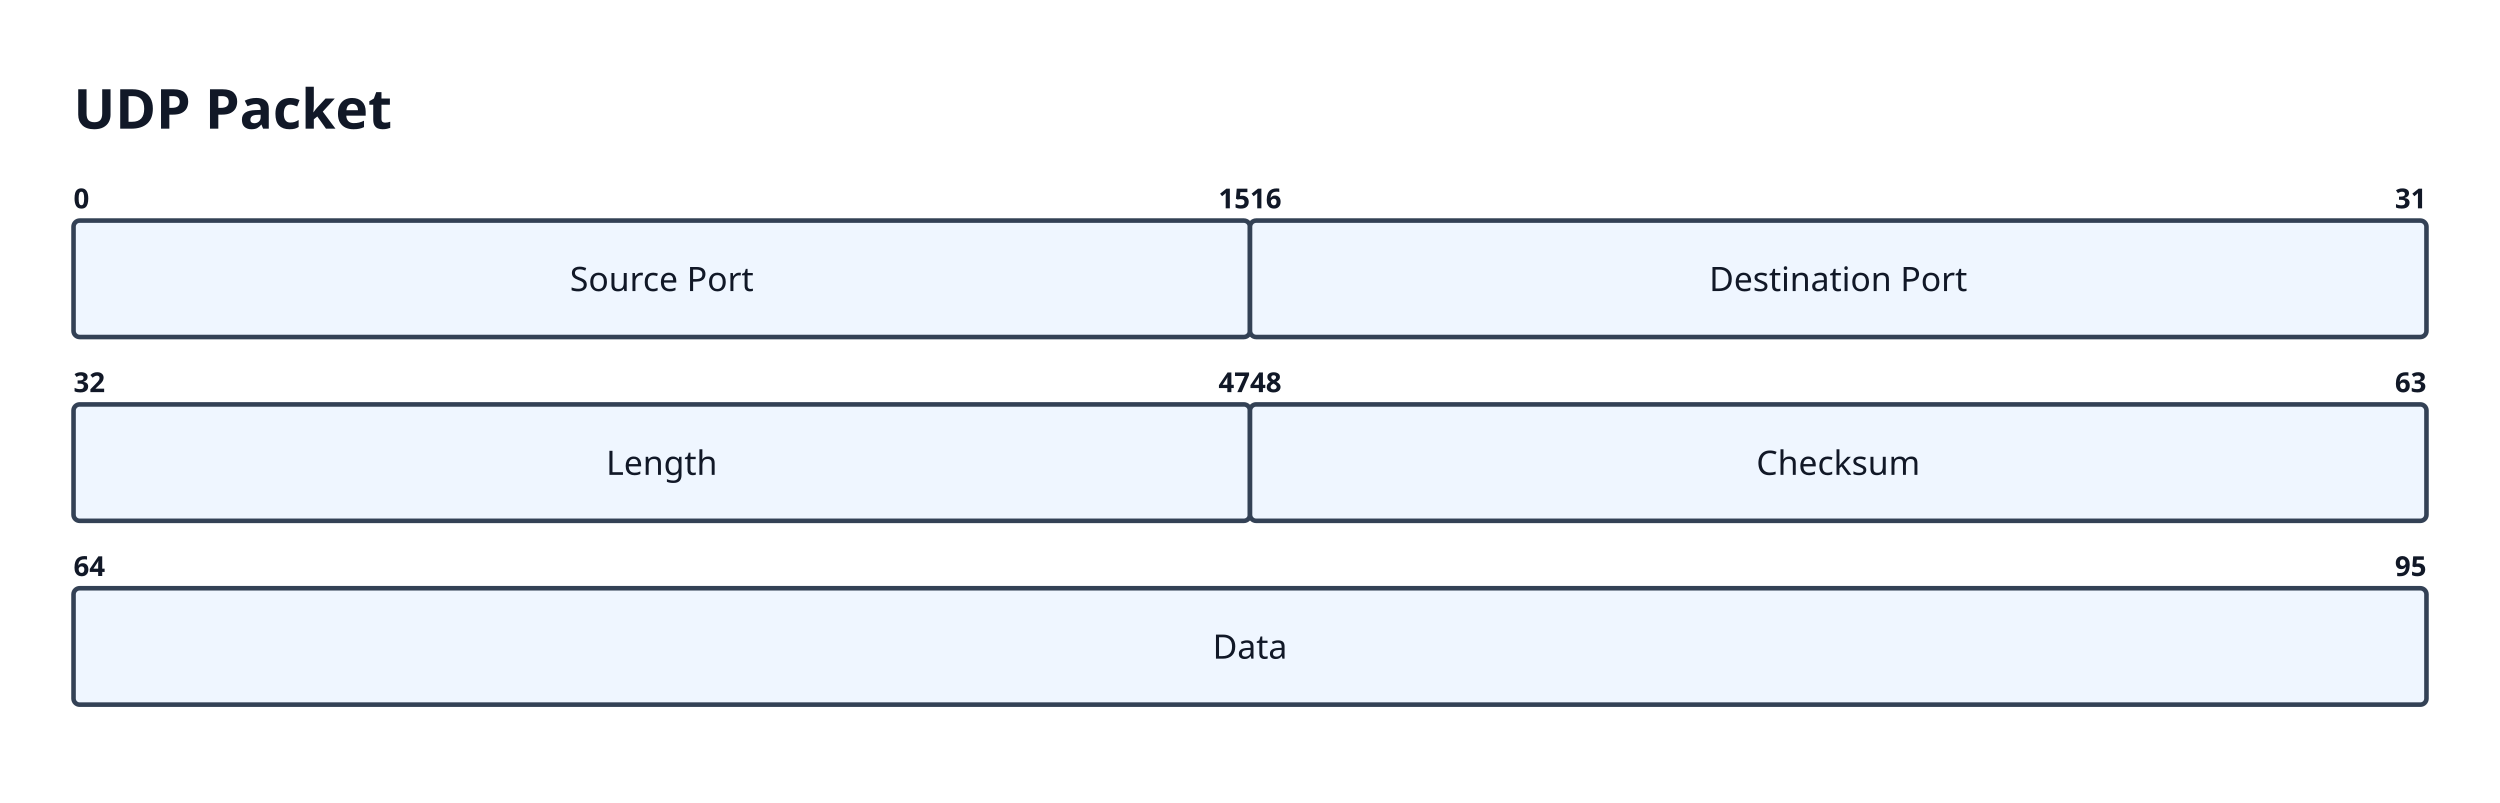
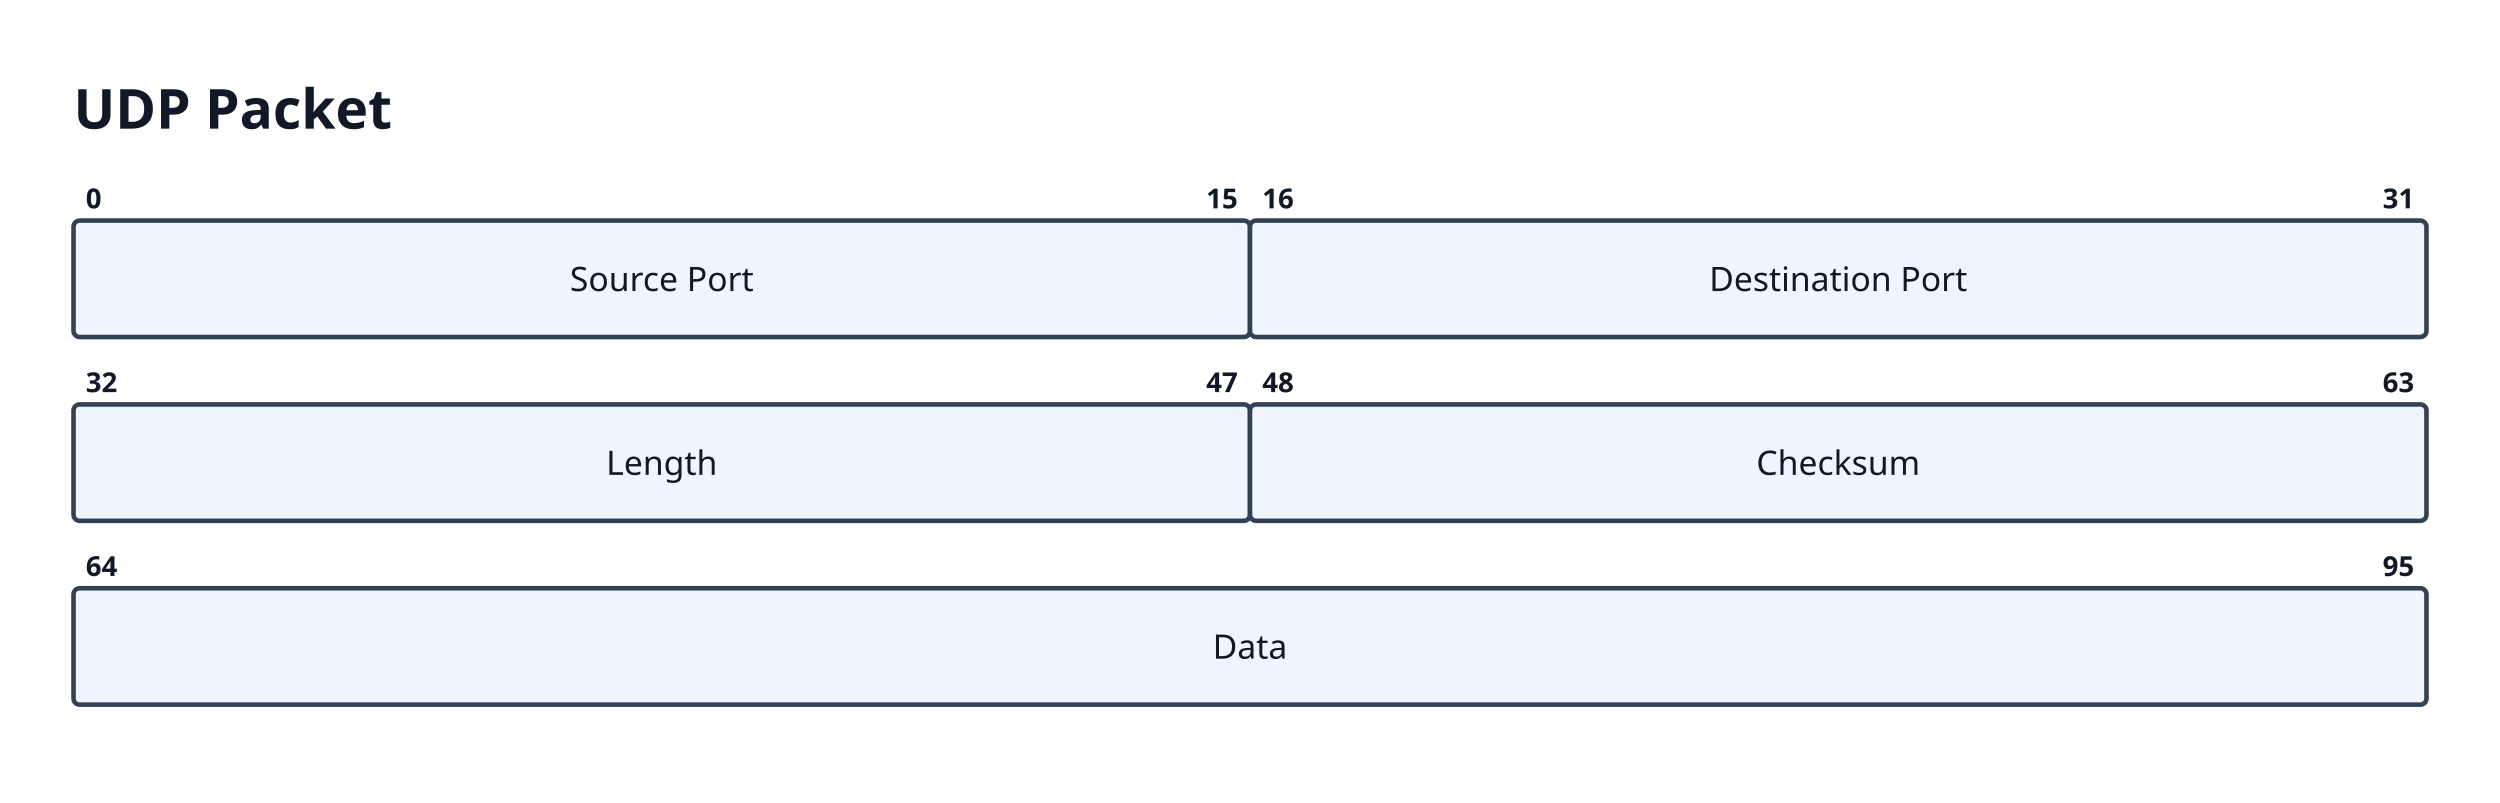
<svg xmlns="http://www.w3.org/2000/svg" width="816" height="262" viewBox="0 0 816 262" role="img">
  <text x="24" y="42" text-anchor="start" font-family="sans-serif" font-size="18" font-weight="600" fill="#111827">UDP Packet</text>
-   <text x="24" y="68" text-anchor="start" font-family="sans-serif" font-size="9" font-weight="600" fill="#111827">0</text>
-   <text x="408" y="68" text-anchor="end" font-family="sans-serif" font-size="9" font-weight="600" fill="#111827">15</text>
+   <text x="28" y="68" text-anchor="start" font-family="sans-serif" font-size="9" font-weight="600" fill="#111827">0</text>
+   <text x="404" y="68" text-anchor="end" font-family="sans-serif" font-size="9" font-weight="600" fill="#111827">15</text>
  <rect x="24" y="72" width="384" height="38" rx="2" fill="#eff6ff" stroke="#334155" stroke-width="1.5" />
  <text x="216" y="95" text-anchor="middle" font-family="sans-serif" font-size="11" font-weight="400" fill="#111827">Source Port</text>
-   <text x="408" y="68" text-anchor="start" font-family="sans-serif" font-size="9" font-weight="600" fill="#111827">16</text>
-   <text x="792" y="68" text-anchor="end" font-family="sans-serif" font-size="9" font-weight="600" fill="#111827">31</text>
+   <text x="412" y="68" text-anchor="start" font-family="sans-serif" font-size="9" font-weight="600" fill="#111827">16</text>
+   <text x="788" y="68" text-anchor="end" font-family="sans-serif" font-size="9" font-weight="600" fill="#111827">31</text>
  <rect x="408" y="72" width="384" height="38" rx="2" fill="#eff6ff" stroke="#334155" stroke-width="1.5" />
  <text x="600" y="95" text-anchor="middle" font-family="sans-serif" font-size="11" font-weight="400" fill="#111827">Destination Port</text>
-   <text x="24" y="128" text-anchor="start" font-family="sans-serif" font-size="9" font-weight="600" fill="#111827">32</text>
-   <text x="408" y="128" text-anchor="end" font-family="sans-serif" font-size="9" font-weight="600" fill="#111827">47</text>
+   <text x="28" y="128" text-anchor="start" font-family="sans-serif" font-size="9" font-weight="600" fill="#111827">32</text>
+   <text x="404" y="128" text-anchor="end" font-family="sans-serif" font-size="9" font-weight="600" fill="#111827">47</text>
  <rect x="24" y="132" width="384" height="38" rx="2" fill="#eff6ff" stroke="#334155" stroke-width="1.5" />
  <text x="216" y="155" text-anchor="middle" font-family="sans-serif" font-size="11" font-weight="400" fill="#111827">Length</text>
-   <text x="408" y="128" text-anchor="start" font-family="sans-serif" font-size="9" font-weight="600" fill="#111827">48</text>
-   <text x="792" y="128" text-anchor="end" font-family="sans-serif" font-size="9" font-weight="600" fill="#111827">63</text>
+   <text x="412" y="128" text-anchor="start" font-family="sans-serif" font-size="9" font-weight="600" fill="#111827">48</text>
+   <text x="788" y="128" text-anchor="end" font-family="sans-serif" font-size="9" font-weight="600" fill="#111827">63</text>
  <rect x="408" y="132" width="384" height="38" rx="2" fill="#eff6ff" stroke="#334155" stroke-width="1.5" />
  <text x="600" y="155" text-anchor="middle" font-family="sans-serif" font-size="11" font-weight="400" fill="#111827">Checksum</text>
-   <text x="24" y="188" text-anchor="start" font-family="sans-serif" font-size="9" font-weight="600" fill="#111827">64</text>
-   <text x="792" y="188" text-anchor="end" font-family="sans-serif" font-size="9" font-weight="600" fill="#111827">95</text>
+   <text x="28" y="188" text-anchor="start" font-family="sans-serif" font-size="9" font-weight="600" fill="#111827">64</text>
+   <text x="788" y="188" text-anchor="end" font-family="sans-serif" font-size="9" font-weight="600" fill="#111827">95</text>
  <rect x="24" y="192" width="768" height="38" rx="2" fill="#eff6ff" stroke="#334155" stroke-width="1.5" />
  <text x="408" y="215" text-anchor="middle" font-family="sans-serif" font-size="11" font-weight="400" fill="#111827">Data</text>
</svg>
